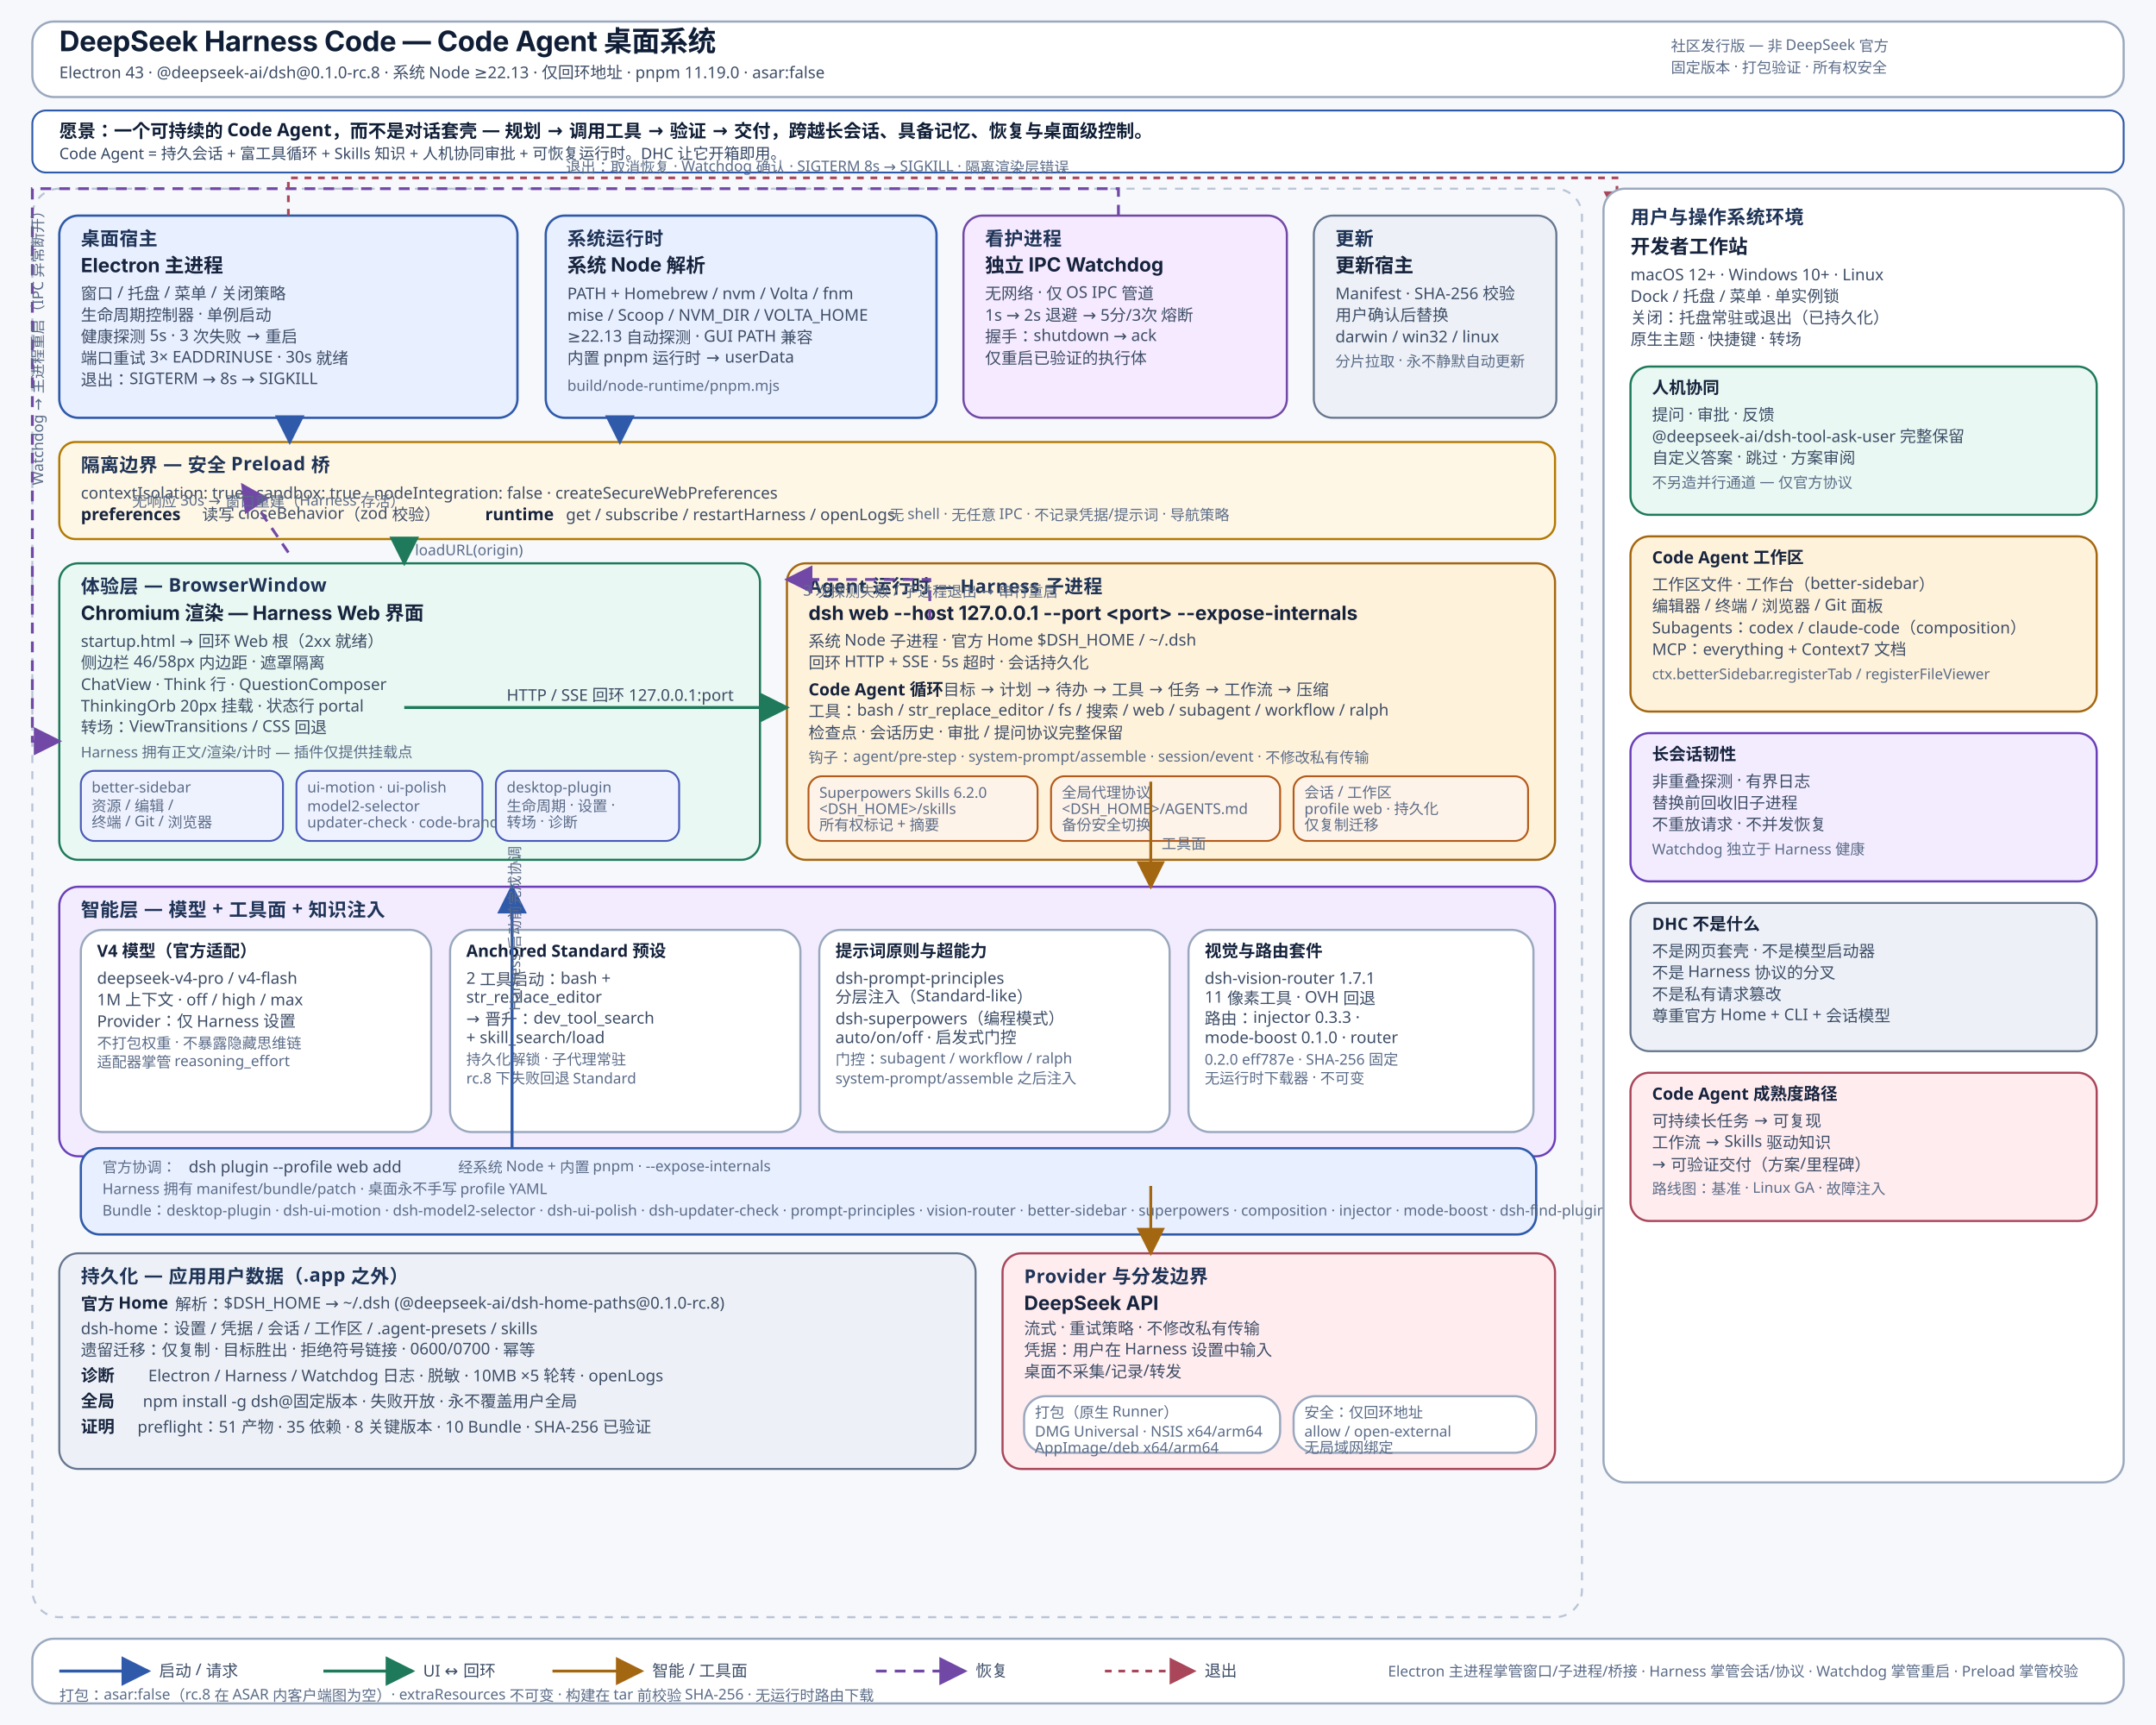
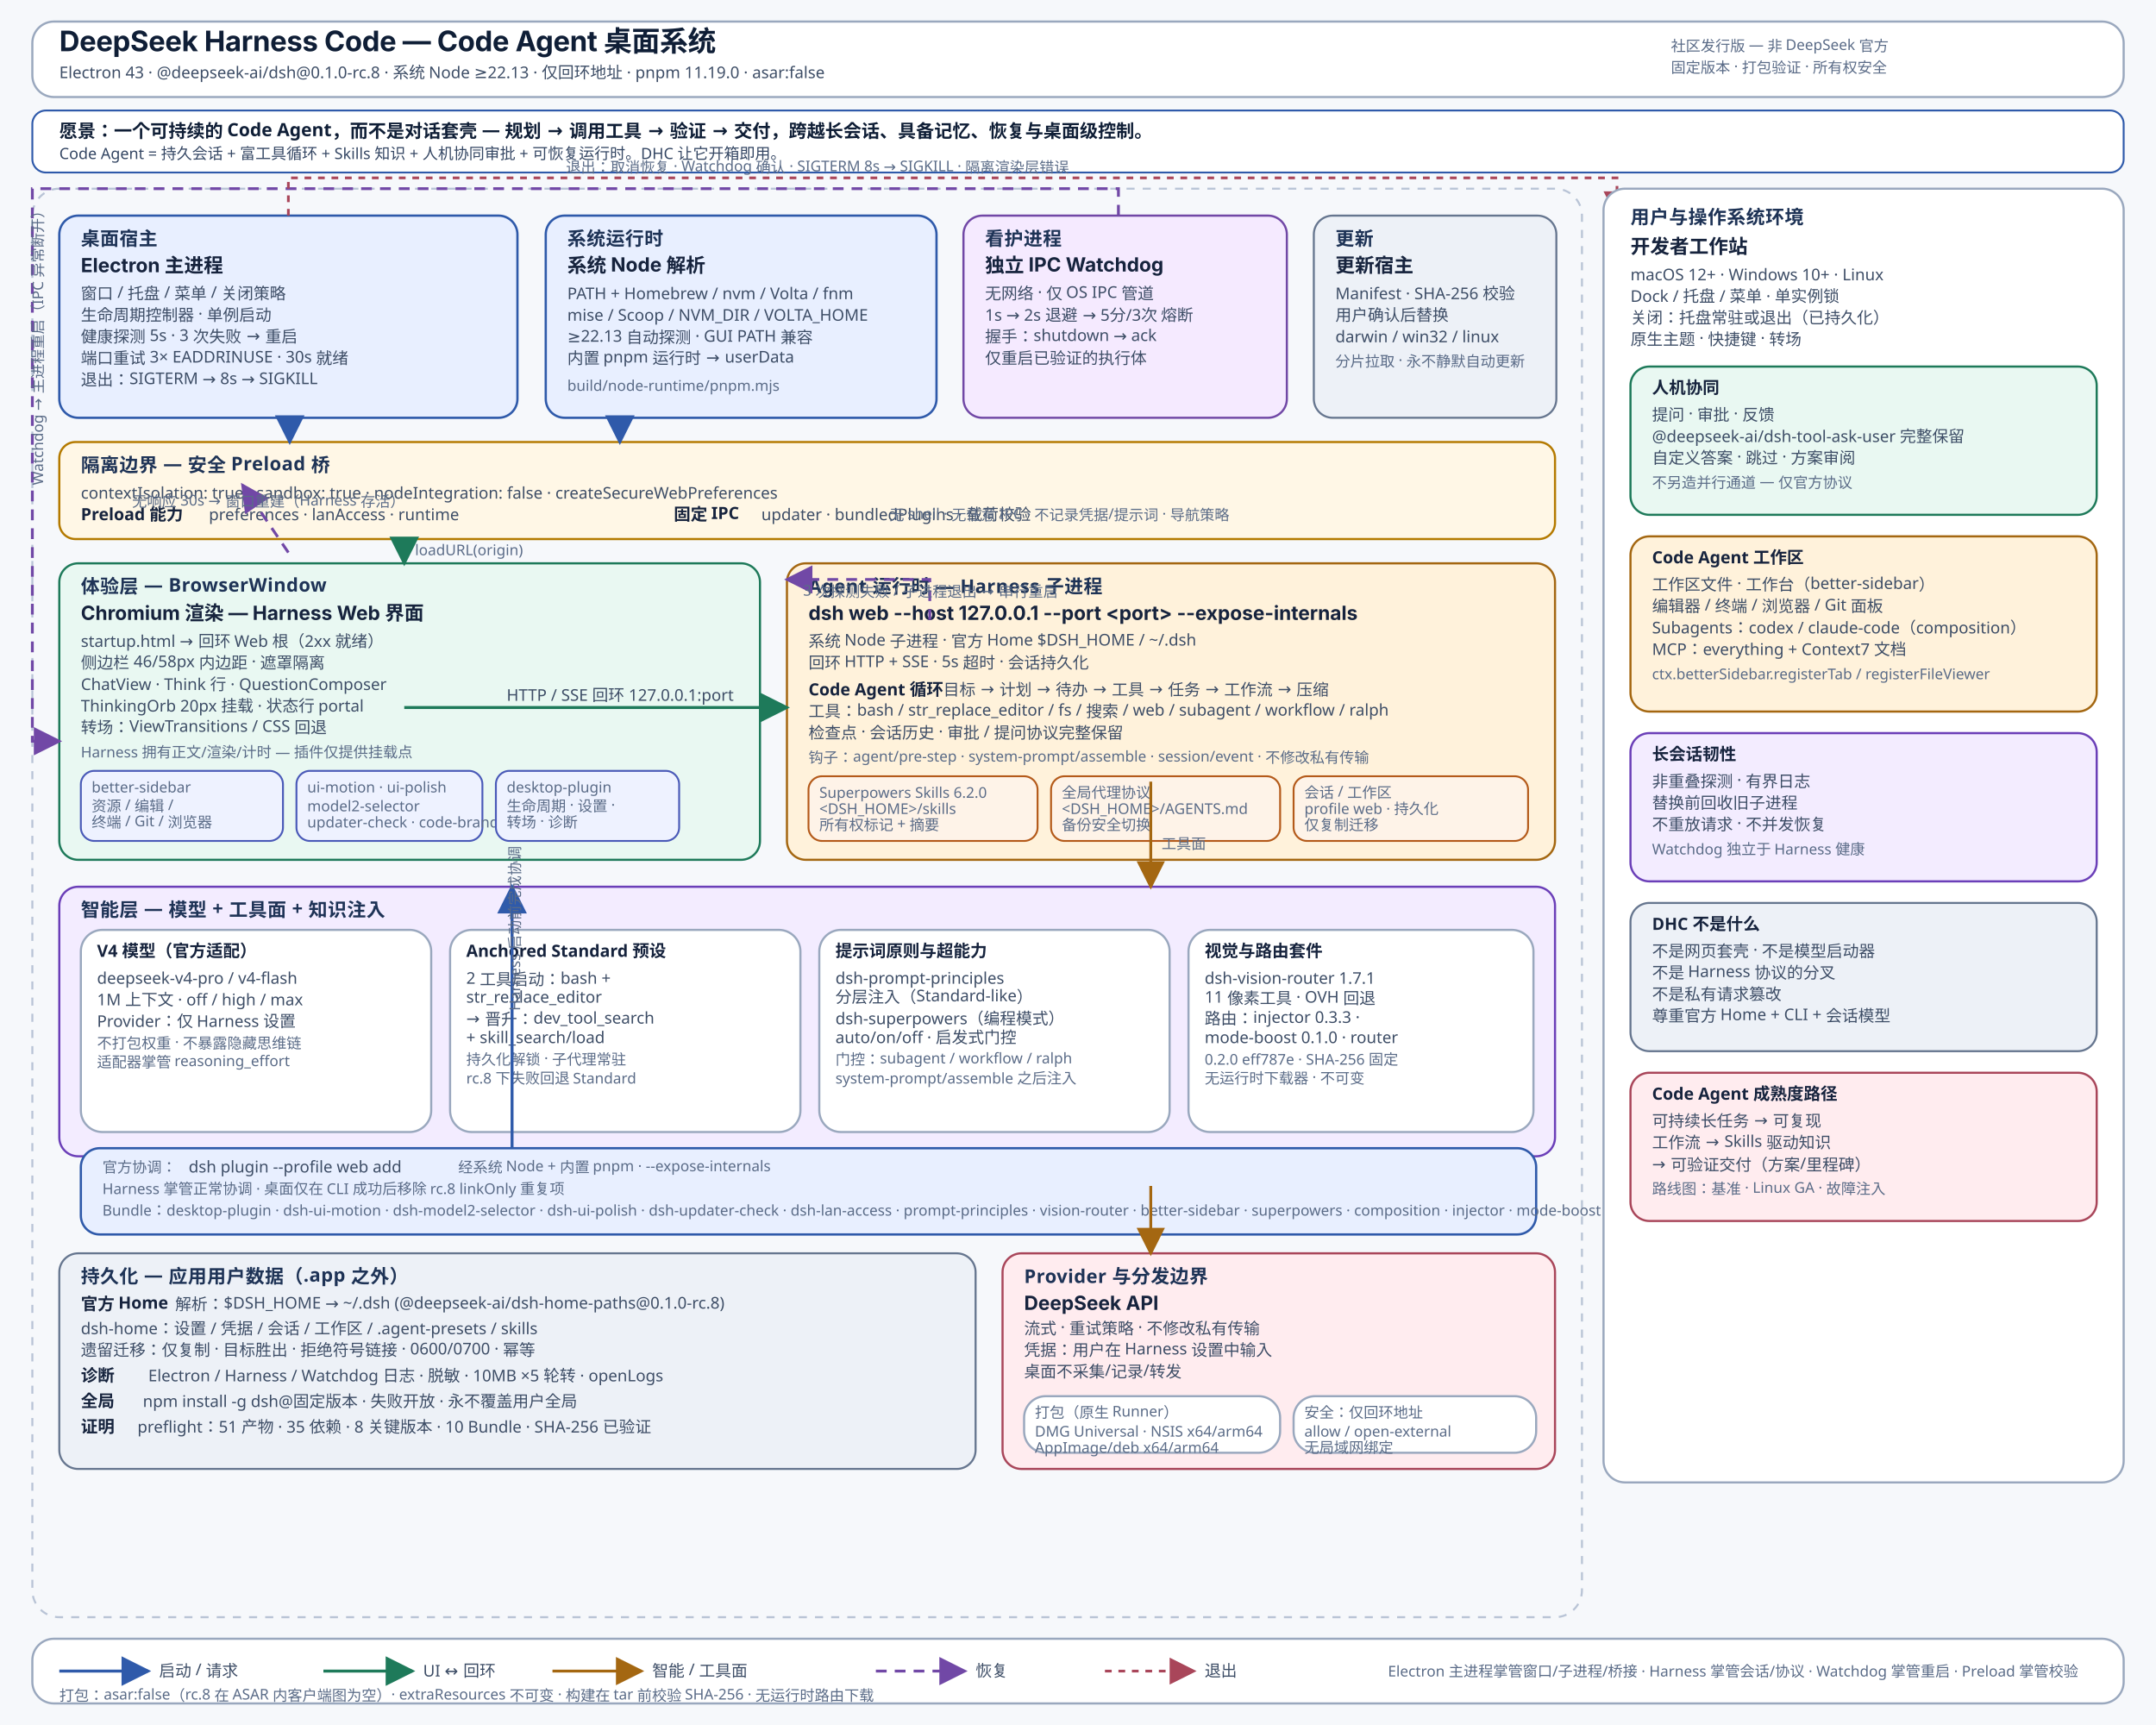
<svg xmlns="http://www.w3.org/2000/svg" width="1600" height="1280" viewBox="0 0 1600 1280" role="img" aria-labelledby="title desc">
  <defs>
    <style>
      :root { color-scheme: light dark; }
      .bg { fill: #f6f8fb; }
      .frame { fill: none; stroke: #b9c4d6; stroke-width: 1.5; stroke-dasharray: 6 6; rx: 20; }
      .zone { fill: #ffffff; stroke: #9aa8be; stroke-width: 1.6; rx: 16; }
      .host { fill: #e8efff; stroke: #2f5aaa; stroke-width: 1.7; rx: 14; }
      .bridge { fill: #fff7e6; stroke: #b47a00; stroke-width: 1.6; rx: 12; }
      .web { fill: #e9f8f2; stroke: #1e7a5a; stroke-width: 1.6; rx: 14; }
      .runtime { fill: #fff2db; stroke: #a46711; stroke-width: 1.6; rx: 14; }
      .intelligence { fill: #f3ecff; stroke: #6b3fb8; stroke-width: 1.6; rx: 14; }
      .plugin { fill: #eef2ff; stroke: #4a5ab8; stroke-width: 1.4; rx: 10; }
      .skill { fill: #fef3e8; stroke: #b45a1a; stroke-width: 1.4; rx: 10; }
      .guard { fill: #f5eaff; stroke: #7148a6; stroke-width: 1.6; rx: 14; }
      .data { fill: #edf1f7; stroke: #66768f; stroke-width: 1.5; rx: 14; }
      .external { fill: #ffecef; stroke: #a9465a; stroke-width: 1.6; rx: 14; }
      .heading { fill: #0f1e36; font: 700 21px ui-sans-serif, system-ui, -apple-system, sans-serif; letter-spacing: -0.2px; }
      .subheading { fill: #1e3356; font: 700 14px ui-sans-serif, system-ui, sans-serif; letter-spacing: 0.3px; }
      .label { fill: #16233d; font: 650 14.5px ui-sans-serif, system-ui, -apple-system, sans-serif; }
      .label-sm { fill: #16233d; font: 600 12.5px ui-sans-serif, system-ui, sans-serif; }
      .small { fill: #3d4d66; font: 12px ui-sans-serif, system-ui, sans-serif; }
      .tiny { fill: #5a6b87; font: 11px ui-sans-serif, system-ui, sans-serif; }
      .flow { fill: none; stroke: #2f5aaa; stroke-width: 2.2; marker-end: url(#arrow-blue); }
      .flow-green { fill: none; stroke: #1e7a5a; stroke-width: 2.2; marker-end: url(#arrow-green); }
      .flow-orange { fill: none; stroke: #a46711; stroke-width: 2.1; marker-end: url(#arrow-orange); }
      .flow-purple { fill: none; stroke: #7148a6; stroke-width: 2.1; stroke-dasharray: 8 6; marker-end: url(#arrow-purple); }
      .flow-red { fill: none; stroke: #a9465a; stroke-width: 2; stroke-dasharray: 5 5; marker-end: url(#arrow-red); }
      .callout { fill: #ffffff; stroke: #2f5aaa; stroke-width: 1.4; rx: 10; }
      .vision { fill: #0f1e36; font: 700 13.5px ui-sans-serif, system-ui, sans-serif; }
      .vision-small { fill: #344663; font: 11.5px ui-sans-serif, system-ui, sans-serif; }
      @media (prefers-color-scheme: dark) {
        .bg { fill: #0f172a; }
        .frame { stroke: #3a4a66; }
        .zone { fill: #172033; stroke: #5a6d8a; }
        .host { fill: #1c345e; stroke: #8bb0f0; }
        .bridge { fill: #3a2e12; stroke: #e0a82e; }
        .web { fill: #163a30; stroke: #5fd0a8; }
        .runtime { fill: #3f2f10; stroke: #f0bb62; }
        .intelligence { fill: #2e2250; stroke: #b99af0; }
        .plugin { fill: #212c5a; stroke: #9aa6f0; }
        .skill { fill: #3a2312; stroke: #eea86a; }
        .guard { fill: #2f1f45; stroke: #c49af0; }
        .data { fill: #223049; stroke: #9aa8be; }
        .external { fill: #40202a; stroke: #f0a0b0; }
        .heading, .label, .label-sm, .vision { fill: #eef4ff; }
        .subheading { fill: #c8d6f0; }
        .small, .tiny, .vision-small { fill: #c2cfe6; }
        .callout { fill: #1a2742; stroke: #8bb0f0; }
      }
    </style>
    <marker id="arrow-blue" markerWidth="10" markerHeight="10" refX="9" refY="5" orient="auto">
      <path d="M0 0 L10 5 L0 10 Z" fill="#2f5aaa" />
    </marker>
    <marker id="arrow-green" markerWidth="10" markerHeight="10" refX="9" refY="5" orient="auto">
      <path d="M0 0 L10 5 L0 10 Z" fill="#1e7a5a" />
    </marker>
    <marker id="arrow-orange" markerWidth="10" markerHeight="10" refX="9" refY="5" orient="auto">
      <path d="M0 0 L10 5 L0 10 Z" fill="#a46711" />
    </marker>
    <marker id="arrow-purple" markerWidth="10" markerHeight="10" refX="9" refY="5" orient="auto">
      <path d="M0 0 L10 5 L0 10 Z" fill="#7148a6" />
    </marker>
    <marker id="arrow-red" markerWidth="10" markerHeight="10" refX="9" refY="5" orient="auto">
      <path d="M0 0 L10 5 L0 10 Z" fill="#a9465a" />
    </marker>
  </defs>
  <rect class="bg" width="1600" height="1280" rx="0" />
  <rect class="zone" x="24" y="16" width="1552" height="56" rx="16" />
  <text class="heading" x="44" y="38">DeepSeek Harness Code — Code Agent 桌面系统</text>
  <text class="small" x="44" y="58">Electron 43 · @deepseek-ai/dsh@0.1.0-rc.8 · 系统 Node ≥22.13 · 仅回环地址 · pnpm 11.19.0 · asar:false</text>
  <text class="tiny" x="1240" y="38">社区发行版 — 非 DeepSeek 官方</text>
  <text class="tiny" x="1240" y="54">固定版本 · 打包验证 · 所有权安全</text>
  <rect class="callout" x="24" y="82" width="1552" height="46" rx="12" />
  <text class="vision" x="44" y="102">愿景：一个可持续的 Code Agent，而不是对话套壳 — 规划 → 调用工具 → 验证 → 交付，跨越长会话、具备记忆、恢复与桌面级控制。</text>
  <text class="vision-small" x="44" y="118">Code Agent = 持久会话 + 富工具循环 + Skills 知识 + 人机协同审批 + 可恢复运行时。DHC 让它开箱即用。</text>
  <rect class="frame" x="24" y="140" width="1150" height="1060" rx="20" />
  <rect class="host" x="44" y="160" width="340" height="150" />
  <text class="subheading" x="60" y="182">桌面宿主</text>
  <text class="label" x="60" y="202">Electron 主进程</text>
  <text class="small" x="60" y="222">窗口 / 托盘 / 菜单 / 关闭策略</text>
  <text class="small" x="60" y="238">生命周期控制器 · 单例启动</text>
  <text class="small" x="60" y="254">健康探测 5s · 3 次失败 → 重启</text>
  <text class="small" x="60" y="270">端口重试 3× EADDRINUSE · 30s 就绪</text>
  <text class="small" x="60" y="286">退出：SIGTERM → 8s → SIGKILL</text>
  <rect class="host" x="405" y="160" width="290" height="150" />
  <text class="subheading" x="421" y="182">系统运行时</text>
  <text class="label" x="421" y="202">系统 Node 解析</text>
  <text class="small" x="421" y="222">PATH + Homebrew / nvm / Volta / fnm</text>
  <text class="small" x="421" y="238">mise / Scoop / NVM_DIR / VOLTA_HOME</text>
  <text class="small" x="421" y="254">≥22.13 自动探测 · GUI PATH 兼容</text>
  <text class="small" x="421" y="270">内置 pnpm 运行时 → userData</text>
  <text class="tiny" x="421" y="290">build/node-runtime/pnpm.mjs</text>
  <rect class="guard" x="715" y="160" width="240" height="150" />
  <text class="subheading" x="731" y="182">看护进程</text>
  <text class="label" x="731" y="202">独立 IPC Watchdog</text>
  <text class="small" x="731" y="222">无网络 · 仅 OS IPC 管道</text>
  <text class="small" x="731" y="238">1s → 2s 退避 → 5分/3次 熔断</text>
  <text class="small" x="731" y="254">握手：shutdown → ack</text>
  <text class="small" x="731" y="270">仅重启已验证的执行体</text>
  <rect class="data" x="975" y="160" width="180" height="150" />
  <text class="subheading" x="991" y="182">更新</text>
  <text class="label" x="991" y="202">更新宿主</text>
  <text class="small" x="991" y="222">Manifest · SHA-256 校验</text>
  <text class="small" x="991" y="238">用户确认后替换</text>
  <text class="small" x="991" y="254">darwin / win32 / linux</text>
  <text class="tiny" x="991" y="272">分片拉取 · 永不静默自动更新</text>
  <rect class="bridge" x="44" y="328" width="1110" height="72" />
  <text class="subheading" x="60" y="350">隔离边界 — 安全 Preload 桥</text>
  <text class="small" x="60" y="370">contextIsolation: true · sandbox: true · nodeIntegration: false · createSecureWebPreferences</text>
-   <text class="label-sm" x="60" y="386">preferences</text>
-   <text class="small" x="150" y="386">读写 closeBehavior（zod 校验）</text>
-   <text class="label-sm" x="360" y="386">runtime</text>
-   <text class="small" x="420" y="386">get / subscribe / restartHarness / openLogs</text>
+   <text class="label-sm" x="60" y="386">Preload 能力</text>
+   <text class="small" x="155" y="386">preferences · lanAccess · runtime</text>
+   <text class="label-sm" x="500" y="386">固定 IPC</text>
+   <text class="small" x="565" y="386">updater · bundledPlugins · 载荷校验</text>
  <text class="tiny" x="660" y="386">无 shell · 无任意 IPC · 不记录凭据/提示词 · 导航策略</text>
  <rect class="web" x="44" y="418" width="520" height="220" />
  <text class="subheading" x="60" y="440">体验层 — BrowserWindow</text>
  <text class="label" x="60" y="460">Chromium 渲染 — Harness Web 界面</text>
  <text class="small" x="60" y="480">startup.html → 回环 Web 根（2xx 就绪）</text>
  <text class="small" x="60" y="496">侧边栏 46/58px 内边距 · 遮罩隔离</text>
  <text class="small" x="60" y="512">ChatView · Think 行 · QuestionComposer</text>
  <text class="small" x="60" y="528">ThinkingOrb 20px 挂载 · 状态行 portal</text>
  <text class="small" x="60" y="544">转场：ViewTransitions / CSS 回退</text>
  <text class="tiny" x="60" y="562">Harness 拥有正文/渲染/计时 — 插件仅提供挂载点</text>
  <rect class="plugin" x="60" y="572" width="150" height="52" rx="8" />
  <text class="tiny" x="68" y="588">better-sidebar</text>
  <text class="tiny" x="68" y="602">资源 / 编辑 /</text>
  <text class="tiny" x="68" y="614">终端 / Git / 浏览器</text>
  <rect class="plugin" x="220" y="572" width="138" height="52" />
  <text class="tiny" x="228" y="588">ui-motion · ui-polish</text>
  <text class="tiny" x="228" y="602">model2-selector</text>
  <text class="tiny" x="228" y="614">updater-check · code-brand</text>
  <rect class="plugin" x="368" y="572" width="136" height="52" />
  <text class="tiny" x="376" y="588">desktop-plugin</text>
  <text class="tiny" x="376" y="602">生命周期 · 设置 ·</text>
  <text class="tiny" x="376" y="614">转场 · 诊断</text>
  <rect class="runtime" x="584" y="418" width="570" height="220" />
  <text class="subheading" x="600" y="440">Agent 运行时 — Harness 子进程</text>
  <text class="label" x="600" y="460">dsh web --host 127.0.0.1 --port &lt;port&gt; --expose-internals</text>
  <text class="small" x="600" y="480">系统 Node 子进程 · 官方 Home $DSH_HOME / ~/.dsh</text>
  <text class="small" x="600" y="496">回环 HTTP + SSE · 5s 超时 · 会话持久化</text>
  <text class="label-sm" x="600" y="516">Code Agent 循环</text>
  <text class="small" x="700" y="516">目标 → 计划 → 待办 → 工具 → 任务 → 工作流 → 压缩</text>
  <text class="small" x="600" y="532">工具：bash / str_replace_editor / fs / 搜索 / web / subagent / workflow / ralph</text>
  <text class="small" x="600" y="548">检查点 · 会话历史 · 审批 / 提问协议完整保留</text>
  <text class="tiny" x="600" y="566">钩子：agent/pre-step · system-prompt/assemble · session/event · 不修改私有传输</text>
  <rect class="skill" x="600" y="576" width="170" height="48" />
  <text class="tiny" x="608" y="592">Superpowers Skills 6.2.0</text>
  <text class="tiny" x="608" y="604">&lt;DSH_HOME&gt;/skills</text>
  <text class="tiny" x="608" y="616">所有权标记 + 摘要</text>
  <rect class="skill" x="780" y="576" width="170" height="48" />
  <text class="tiny" x="788" y="592">全局代理协议</text>
  <text class="tiny" x="788" y="604">&lt;DSH_HOME&gt;/AGENTS.md</text>
  <text class="tiny" x="788" y="616">备份安全切换</text>
  <rect class="skill" x="960" y="576" width="174" height="48" />
  <text class="tiny" x="968" y="592">会话 / 工作区</text>
  <text class="tiny" x="968" y="604">profile web · 持久化</text>
  <text class="tiny" x="968" y="616">仅复制迁移</text>
  <rect class="intelligence" x="44" y="658" width="1110" height="200" />
  <text class="subheading" x="60" y="680">智能层 — 模型 + 工具面 + 知识注入</text>
  <rect class="zone" x="60" y="690" width="260" height="150" rx="10" />
  <text class="label-sm" x="72" y="710">V4 模型（官方适配）</text>
  <text class="small" x="72" y="730">deepseek-v4-pro / v4-flash</text>
  <text class="small" x="72" y="746">1M 上下文 · off / high / max</text>
  <text class="small" x="72" y="762">Provider：仅 Harness 设置</text>
  <text class="tiny" x="72" y="778">不打包权重 · 不暴露隐藏思维链</text>
  <text class="tiny" x="72" y="792">适配器掌管 reasoning_effort</text>
  <rect class="zone" x="334" y="690" width="260" height="150" rx="10" />
  <text class="label-sm" x="346" y="710">Anchored Standard 预设</text>
  <text class="small" x="346" y="730">2 工具启动：bash +</text>
  <text class="small" x="346" y="744">  str_replace_editor</text>
  <text class="small" x="346" y="760">→ 晋升：dev_tool_search</text>
  <text class="small" x="346" y="774">   + skill_search/load</text>
  <text class="tiny" x="346" y="790">持久化解锁 · 子代理常驻</text>
  <text class="tiny" x="346" y="804">rc.8 下失败回退 Standard</text>
  <rect class="zone" x="608" y="690" width="260" height="150" rx="10" />
  <text class="label-sm" x="620" y="710">提示词原则与超能力</text>
  <text class="small" x="620" y="730">dsh-prompt-principles</text>
  <text class="small" x="620" y="744">  分层注入（Standard-like）</text>
  <text class="small" x="620" y="760">dsh-superpowers（编程模式）</text>
  <text class="small" x="620" y="774">  auto/on/off · 启发式门控</text>
  <text class="tiny" x="620" y="790">门控：subagent / workflow / ralph</text>
  <text class="tiny" x="620" y="804">system-prompt/assemble 之后注入</text>
  <rect class="zone" x="882" y="690" width="256" height="150" rx="10" />
  <text class="label-sm" x="894" y="710">视觉与路由套件</text>
  <text class="small" x="894" y="730">dsh-vision-router 1.7.1</text>
  <text class="small" x="894" y="744">  11 像素工具 · OVH 回退</text>
  <text class="small" x="894" y="760">路由：injector 0.3.3 ·</text>
  <text class="small" x="894" y="774">  mode-boost 0.1.0 · router</text>
  <text class="tiny" x="894" y="790">0.2.0 eff787e · SHA-256 固定</text>
  <text class="tiny" x="894" y="804">无运行时下载器 · 不可变</text>
  <rect class="host" x="60" y="852" width="1080" height="64" rx="8" />
  <text class="tiny" x="76" y="870">官方协调：</text>
  <text class="small" x="140" y="870">dsh plugin --profile web add</text>
  <text class="tiny" x="340" y="870"> 经系统 Node + 内置 pnpm · --expose-internals</text>
-   <text class="tiny" x="76" y="886">Harness 拥有 manifest/bundle/patch · 桌面永不手写 profile YAML</text>
-   <text class="tiny" x="76" y="902">Bundle：desktop-plugin · dsh-ui-motion · dsh-model2-selector · dsh-ui-polish · dsh-updater-check · prompt-principles · vision-router · better-sidebar · superpowers · composition · injector · mode-boost · dsh-find-plugin</text>
+   <text class="tiny" x="76" y="886">Harness 掌管正常协调 · 桌面仅在 CLI 成功后移除 rc.8 linkOnly 重复项</text>
+   <text class="tiny" x="76" y="902">Bundle：desktop-plugin · dsh-ui-motion · dsh-model2-selector · dsh-ui-polish · dsh-updater-check · dsh-lan-access · prompt-principles · vision-router · better-sidebar · superpowers · composition · injector · mode-boost · dsh-find-plugin</text>
  <rect class="data" x="44" y="930" width="680" height="160" />
  <text class="subheading" x="60" y="952">持久化 — 应用用户数据（.app 之外）</text>
  <text class="label-sm" x="60" y="972">官方 Home</text>
  <text class="small" x="130" y="972">解析：$DSH_HOME → ~/.dsh (@deepseek-ai/dsh-home-paths@0.1.0-rc.8)</text>
  <text class="small" x="60" y="990">dsh-home：设置 / 凭据 / 会话 / 工作区 / .agent-presets / skills</text>
  <text class="small" x="60" y="1006">遗留迁移：仅复制 · 目标胜出 · 拒绝符号链接 · 0600/0700 · 幂等</text>
  <text class="label-sm" x="60" y="1025">诊断</text>
  <text class="small" x="110" y="1025">Electron / Harness / Watchdog 日志 · 脱敏 · 10MB ×5 轮转 · openLogs</text>
  <text class="label-sm" x="60" y="1044">全局</text>
  <text class="small" x="106" y="1044">npm install -g dsh@固定版本 · 失败开放 · 永不覆盖用户全局</text>
  <text class="label-sm" x="60" y="1063">证明</text>
  <text class="small" x="102" y="1063">preflight：51 产物 · 35 依赖 · 8 关键版本 · 10 Bundle · SHA-256 已验证</text>
  <rect class="external" x="744" y="930" width="410" height="160" />
  <text class="subheading" x="760" y="952">Provider 与分发边界</text>
  <text class="label" x="760" y="972">DeepSeek API</text>
  <text class="small" x="760" y="990">流式 · 重试策略 · 不修改私有传输</text>
  <text class="small" x="760" y="1006">凭据：用户在 Harness 设置中输入</text>
  <text class="small" x="760" y="1022">桌面不采集/记录/转发</text>
  <rect class="zone" x="760" y="1036" width="190" height="42" rx="8" />
  <text class="tiny" x="768" y="1052">打包（原生 Runner）</text>
  <text class="tiny" x="768" y="1066">DMG Universal · NSIS x64/arm64</text>
  <text class="tiny" x="768" y="1078">AppImage/deb x64/arm64</text>
  <rect class="zone" x="960" y="1036" width="180" height="42" rx="8" />
  <text class="tiny" x="968" y="1052">安全：仅回环地址</text>
  <text class="tiny" x="968" y="1066">allow / open-external</text>
  <text class="tiny" x="968" y="1078">无局域网绑定</text>
  <path class="flow" d="M215 310 L215 328" />
  <path class="flow" d="M460 310 L460 328" />
  <path class="flow-green" d="M300 400 L300 418" />
  <text class="tiny" x="308" y="412">loadURL(origin)</text>
  <path class="flow-green" d="M300 525 L584 525" />
  <text class="small" x="376" y="520">HTTP / SSE 回环 127.0.0.1:port</text>
  <path class="flow-orange" d="M854 580 L854 658" />
  <text class="tiny" x="862" y="630">工具面</text>
  <path class="flow-orange" d="M854 880 L854 930" />
  <path class="flow-purple" d="M830 160 L830 140 L24 140 L24 550 L44 550" />
  <text class="tiny" x="32" y="360" transform="rotate(-90 32 360)">Watchdog → 主进程重启（IPC 异常断开）</text>
  <path class="flow-purple" d="M214 410 L180 360" />
  <text class="tiny" x="98" y="376">无响应 30s → 窗口重建（Harness 存活）</text>
  <path class="flow-purple" d="M690 460 L690 430 L584 430" />
  <text class="tiny" x="596" y="442">3 次探测失败 / 子进程退出 → 串行重启</text>
  <path class="flow-red" d="M214 160 V132 L1200 132 L1200 160" />
  <text class="tiny" x="420" y="128">退出：取消恢复 · Watchdog 确认 · SIGTERM 8s → SIGKILL · 隔离渲染层错误</text>
  <path class="flow" d="M380 852 L380 658" />
  <text class="tiny" x="386" y="750" transform="rotate(-90 386 750)">Harness 启动前完成协调</text>
  <rect class="zone" x="1190" y="140" width="386" height="960" rx="20" />
  <text class="subheading" x="1210" y="166">用户与操作系统环境</text>
  <text class="label" x="1210" y="188">开发者工作站</text>
  <text class="small" x="1210" y="208">macOS 12+ · Windows 10+ · Linux</text>
  <text class="small" x="1210" y="224">Dock / 托盘 / 菜单 · 单实例锁</text>
  <text class="small" x="1210" y="240">关闭：托盘常驻或退出（已持久化）</text>
  <text class="small" x="1210" y="256">原生主题 · 快捷键 · 转场</text>
  <rect class="web" x="1210" y="272" width="346" height="110" rx="10" />
  <text class="label-sm" x="1226" y="292">人机协同</text>
  <text class="small" x="1226" y="312">提问 · 审批 · 反馈</text>
  <text class="small" x="1226" y="328">@deepseek-ai/dsh-tool-ask-user 完整保留</text>
  <text class="small" x="1226" y="344">自定义答案 · 跳过 · 方案审阅</text>
  <text class="tiny" x="1226" y="362">不另造并行通道 — 仅官方协议</text>
  <rect class="runtime" x="1210" y="398" width="346" height="130" rx="10" />
  <text class="label-sm" x="1226" y="418">Code Agent 工作区</text>
  <text class="small" x="1226" y="438">工作区文件 · 工作台（better-sidebar）</text>
  <text class="small" x="1226" y="454">编辑器 / 终端 / 浏览器 / Git 面板</text>
  <text class="small" x="1226" y="470">Subagents：codex / claude-code（composition）</text>
  <text class="small" x="1226" y="486">MCP：everything + Context7 文档</text>
  <text class="tiny" x="1226" y="504">ctx.betterSidebar.registerTab / registerFileViewer</text>
  <rect class="intelligence" x="1210" y="544" width="346" height="110" rx="10" />
  <text class="label-sm" x="1226" y="564">长会话韧性</text>
  <text class="small" x="1226" y="584">非重叠探测 · 有界日志</text>
  <text class="small" x="1226" y="600">替换前回收旧子进程</text>
  <text class="small" x="1226" y="616">不重放请求 · 不并发恢复</text>
  <text class="tiny" x="1226" y="634">Watchdog 独立于 Harness 健康</text>
  <rect class="data" x="1210" y="670" width="346" height="110" rx="10" />
  <text class="label-sm" x="1226" y="690">DHC 不是什么</text>
  <text class="small" x="1226" y="710">不是网页套壳 · 不是模型启动器</text>
  <text class="small" x="1226" y="726">不是 Harness 协议的分叉</text>
  <text class="small" x="1226" y="742">不是私有请求篡改</text>
  <text class="small" x="1226" y="758">尊重官方 Home + CLI + 会话模型</text>
  <rect class="external" x="1210" y="796" width="346" height="110" rx="10" />
  <text class="label-sm" x="1226" y="816">Code Agent 成熟度路径</text>
  <text class="small" x="1226" y="836">可持续长任务 → 可复现</text>
  <text class="small" x="1226" y="852">工作流 → Skills 驱动知识</text>
  <text class="small" x="1226" y="868">→ 可验证交付（方案/里程碑）</text>
  <text class="tiny" x="1226" y="886">路线图：基准 · Linux GA · 故障注入</text>
  <rect class="zone" x="24" y="1216" width="1552" height="48" rx="14" />
  <line class="flow" x1="44" y1="1240" x2="110" y2="1240" />
  <text class="small" x="118" y="1244">启动 / 请求</text>
  <line class="flow-green" x1="240" y1="1240" x2="306" y2="1240" />
  <text class="small" x="314" y="1244">UI ↔ 回环</text>
  <line class="flow-orange" x1="410" y1="1240" x2="476" y2="1240" />
  <text class="small" x="484" y="1244">智能 / 工具面</text>
  <line class="flow-purple" x1="650" y1="1240" x2="716" y2="1240" />
  <text class="small" x="724" y="1244">恢复</text>
  <line class="flow-red" x1="820" y1="1240" x2="886" y2="1240" />
  <text class="small" x="894" y="1244">退出</text>
  <text class="tiny" x="1030" y="1244">Electron 主进程掌管窗口/子进程/桥接 · Harness 掌管会话/协议 · Watchdog 掌管重启 · Preload 掌管校验</text>
  <text class="tiny" x="44" y="1262">打包：asar:false（rc.8 在 ASAR 内客户端图为空）· extraResources 不可变 · 构建在 tar 前校验 SHA-256 · 无运行时路由下载</text>
</svg>
